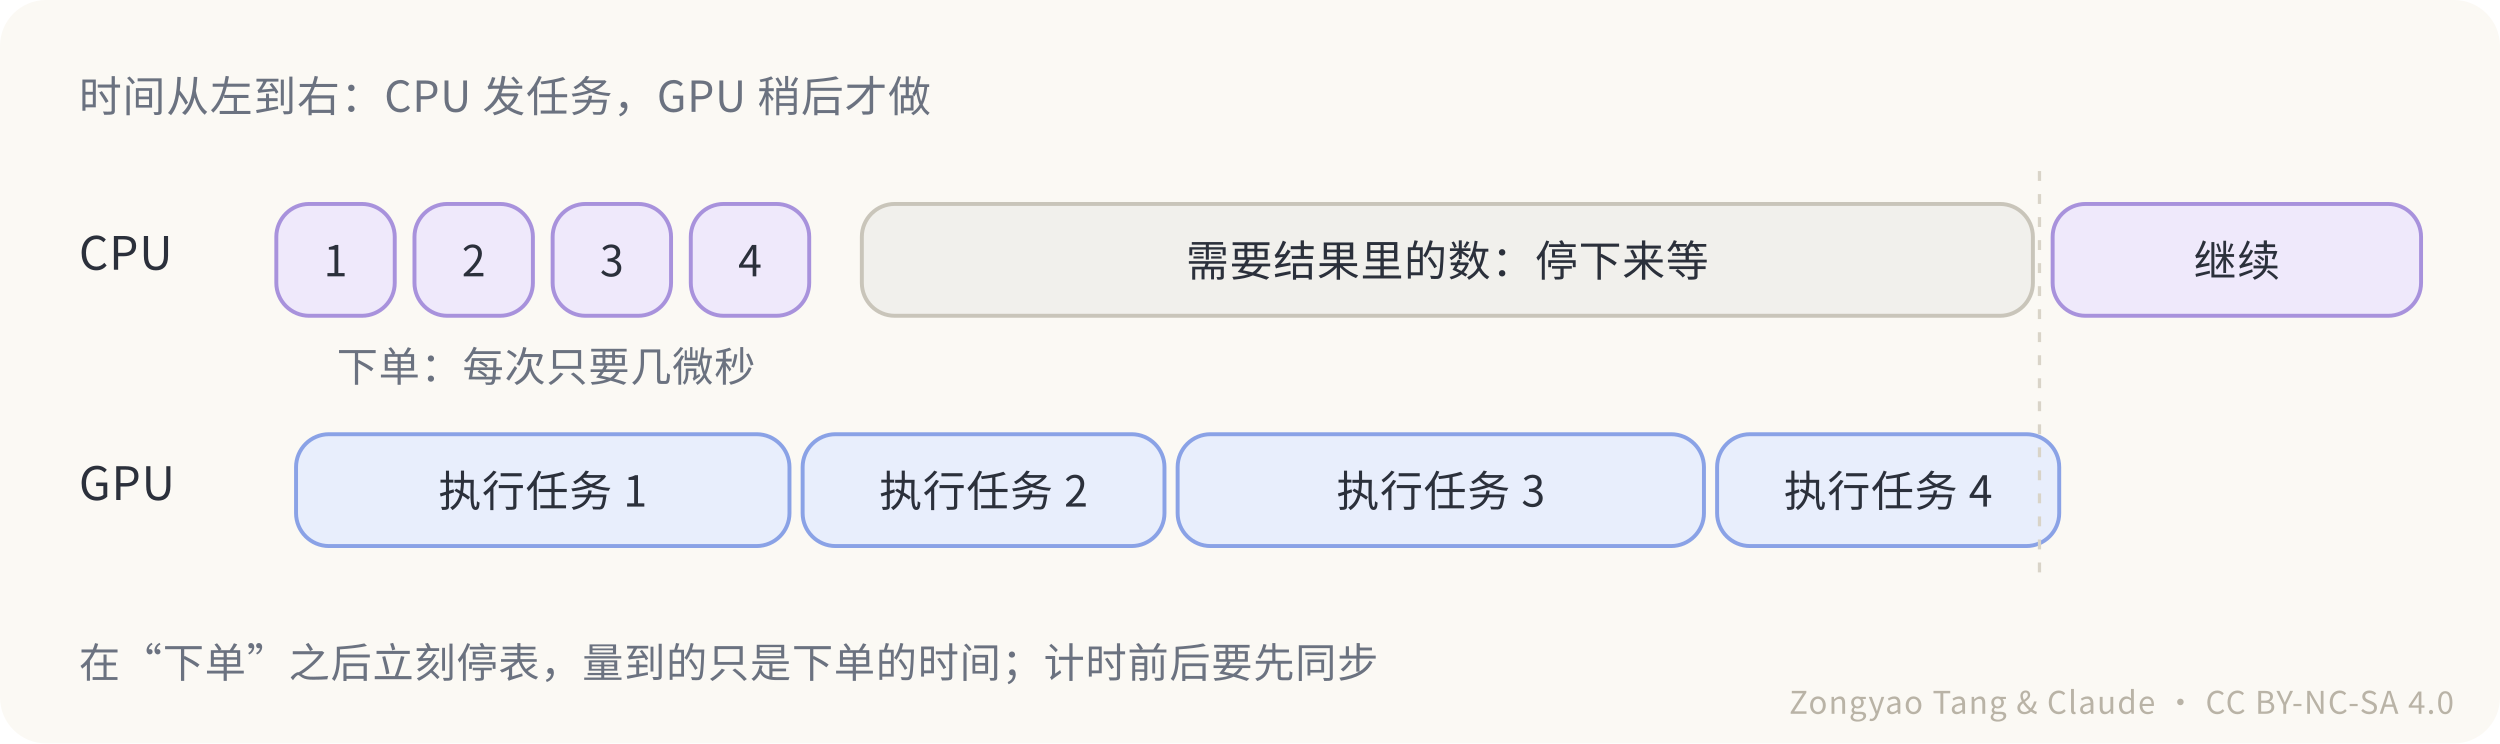
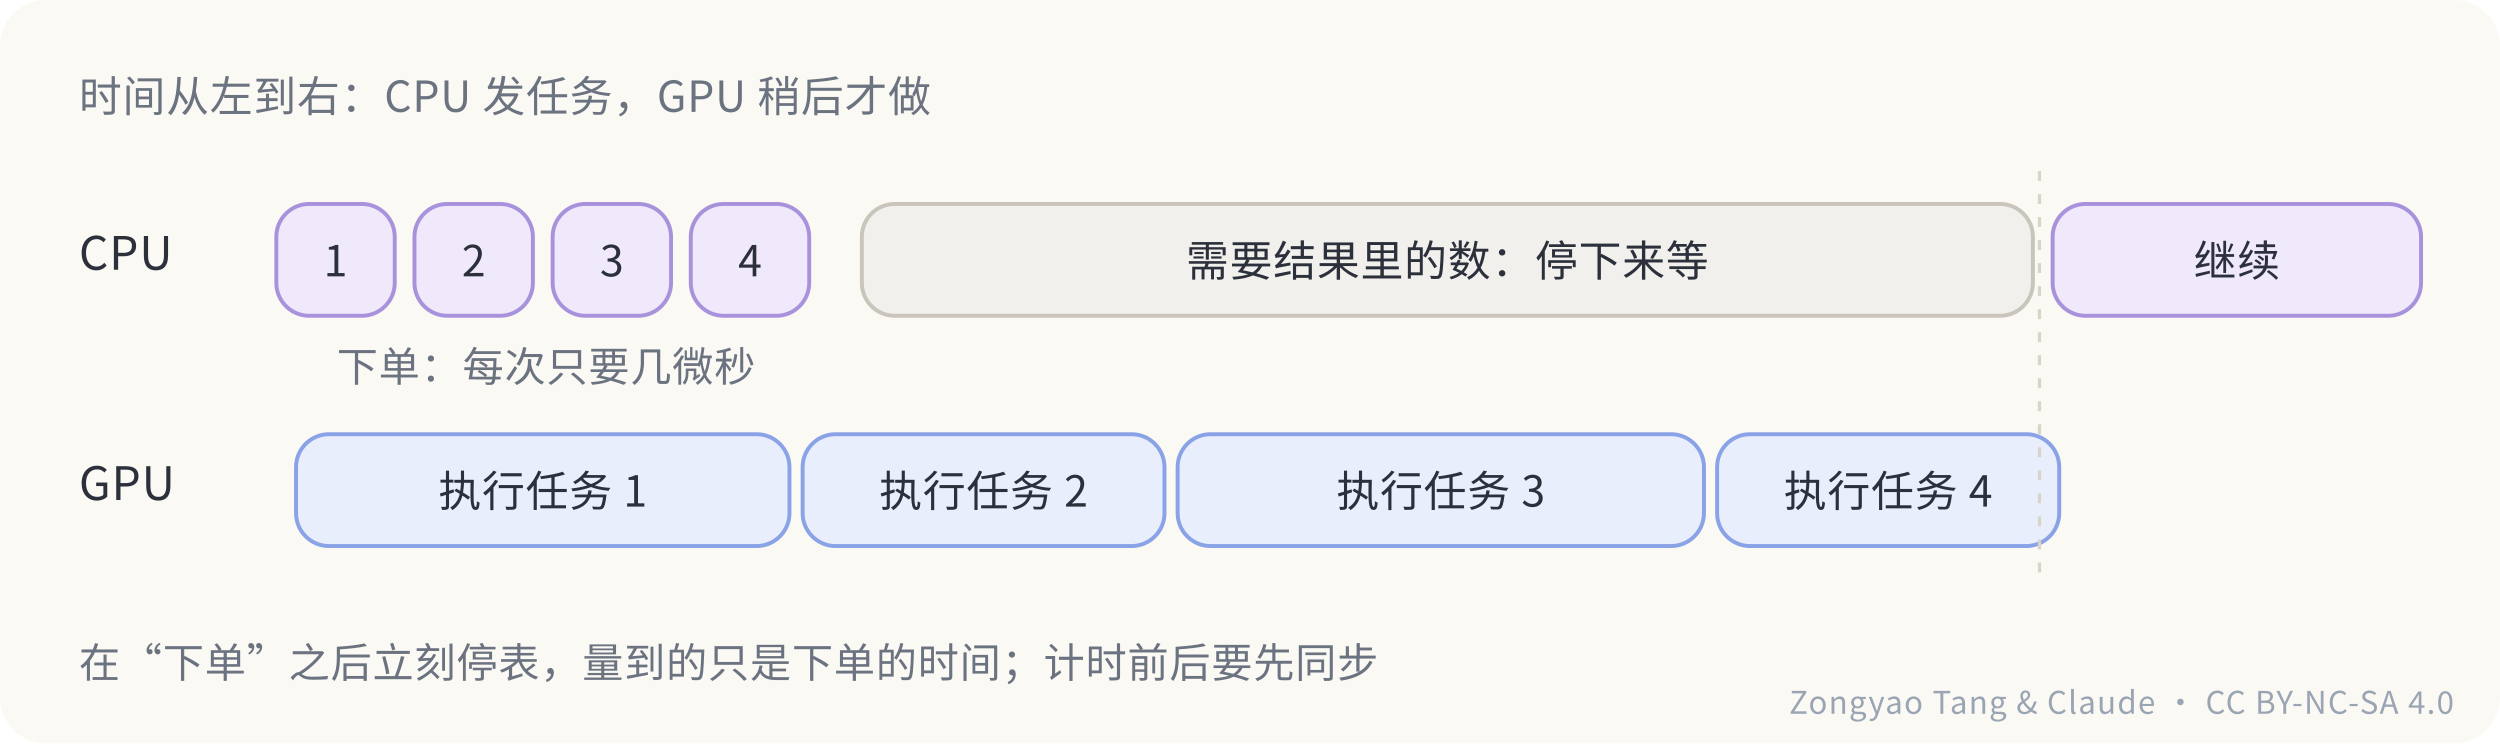
<svg xmlns="http://www.w3.org/2000/svg" viewBox="0 0 760 226" width="760" height="226" font-family="'PingFang SC','Noto Sans CJK SC','Source Han Sans SC','Hiragino Sans GB','Microsoft YaHei',sans-serif" role="img" aria-label="GPU 是异步执行的">
  <defs>
    <marker id="tip" viewBox="0 0 10 10" refX="9" refY="5" markerWidth="7" markerHeight="7" orient="auto-start-reverse">
      <path d="M0 0 L10 5 L0 10 z" fill="#6b7280" />
    </marker>
  </defs>
  <rect width="760" height="226" rx="14" fill="#fbf9f4" />
  <text x="24" y="34" font-size="13" fill="#6b7280" font-weight="400" text-anchor="start" letter-spacing=".02em">时间从左到右：CPU 发任务，GPU 稍后才做</text>
  <text x="24" y="82" font-size="14" fill="#2b303b" font-weight="500" text-anchor="start" letter-spacing=".02em">CPU</text>
  <text x="24" y="152" font-size="14" fill="#2b303b" font-weight="500" text-anchor="start" letter-spacing=".02em">GPU</text>
  <rect x="84" y="62" width="36" height="34" rx="10" fill="#efe9fb" stroke="#a892dc" stroke-width="1.2" />
  <text x="102.0" y="84.0" font-size="13" fill="#2b303b" font-weight="500" text-anchor="middle" letter-spacing=".02em">1</text>
  <rect x="126" y="62" width="36" height="34" rx="10" fill="#efe9fb" stroke="#a892dc" stroke-width="1.2" />
  <text x="144.0" y="84.0" font-size="13" fill="#2b303b" font-weight="500" text-anchor="middle" letter-spacing=".02em">2</text>
  <rect x="168" y="62" width="36" height="34" rx="10" fill="#efe9fb" stroke="#a892dc" stroke-width="1.2" />
  <text x="186.0" y="84.0" font-size="13" fill="#2b303b" font-weight="500" text-anchor="middle" letter-spacing=".02em">3</text>
  <rect x="210" y="62" width="36" height="34" rx="10" fill="#efe9fb" stroke="#a892dc" stroke-width="1.2" />
  <text x="228.0" y="84.0" font-size="13" fill="#2b303b" font-weight="500" text-anchor="middle" letter-spacing=".02em">4</text>
  <rect x="262" y="62" width="356" height="34" rx="10" fill="#f1f0ec" stroke="#c9c5ba" stroke-width="1.2" />
  <text x="440.0" y="84.0" font-size="13" fill="#2b303b" font-weight="500" text-anchor="middle" letter-spacing=".02em">需要结果里的数：停下来等</text>
  <rect x="90" y="132" width="150" height="34" rx="10" fill="#e8eefc" stroke="#8aa2e6" stroke-width="1.2" />
  <text x="165.0" y="154.0" font-size="13" fill="#2b303b" font-weight="500" text-anchor="middle" letter-spacing=".02em">执行任务 1</text>
  <rect x="244" y="132" width="110" height="34" rx="10" fill="#e8eefc" stroke="#8aa2e6" stroke-width="1.2" />
  <text x="299.0" y="154.0" font-size="13" fill="#2b303b" font-weight="500" text-anchor="middle" letter-spacing=".02em">执行任务 2</text>
  <rect x="358" y="132" width="160" height="34" rx="10" fill="#e8eefc" stroke="#8aa2e6" stroke-width="1.2" />
  <text x="438.0" y="154.0" font-size="13" fill="#2b303b" font-weight="500" text-anchor="middle" letter-spacing=".02em">执行任务 3</text>
  <rect x="522" y="132" width="104" height="34" rx="10" fill="#e8eefc" stroke="#8aa2e6" stroke-width="1.2" />
  <text x="574.0" y="154.0" font-size="13" fill="#2b303b" font-weight="500" text-anchor="middle" letter-spacing=".02em">执行任务 4</text>
  <rect x="624" y="62" width="112" height="34" rx="10" fill="#efe9fb" stroke="#a892dc" stroke-width="1.2" />
  <text x="680.0" y="84.0" font-size="13" fill="#2b303b" font-weight="500" text-anchor="middle" letter-spacing=".02em">继续</text>
  <line x1="620" y1="52" x2="620" y2="176" stroke="#d9d4c8" stroke-width="1" stroke-dasharray="3 4" />
  <text x="166" y="116" font-size="12.5" fill="#6b7280" font-weight="400" text-anchor="middle" letter-spacing=".02em">下单：每次只要几微秒</text>
  <text x="24" y="206" font-size="12.5" fill="#6b7280" font-weight="400" text-anchor="start" letter-spacing=".02em">在“下单”之后立刻停表，量到的只是下单的时间；计时前后要先同步</text>
-   <text x="746" y="217" font-size="9.5" fill="#b9b3a6" text-anchor="end" letter-spacing=".04em">Zongyao Tang &amp; Claude · CC BY-NC-SA 4.0</text>
+   <text x="746" y="217" font-size="9.5" fill="#9AA5B4" text-anchor="end" letter-spacing=".04em">Zongyao Tang &amp; Claude · CC BY-NC-SA 4.0</text>
</svg>
